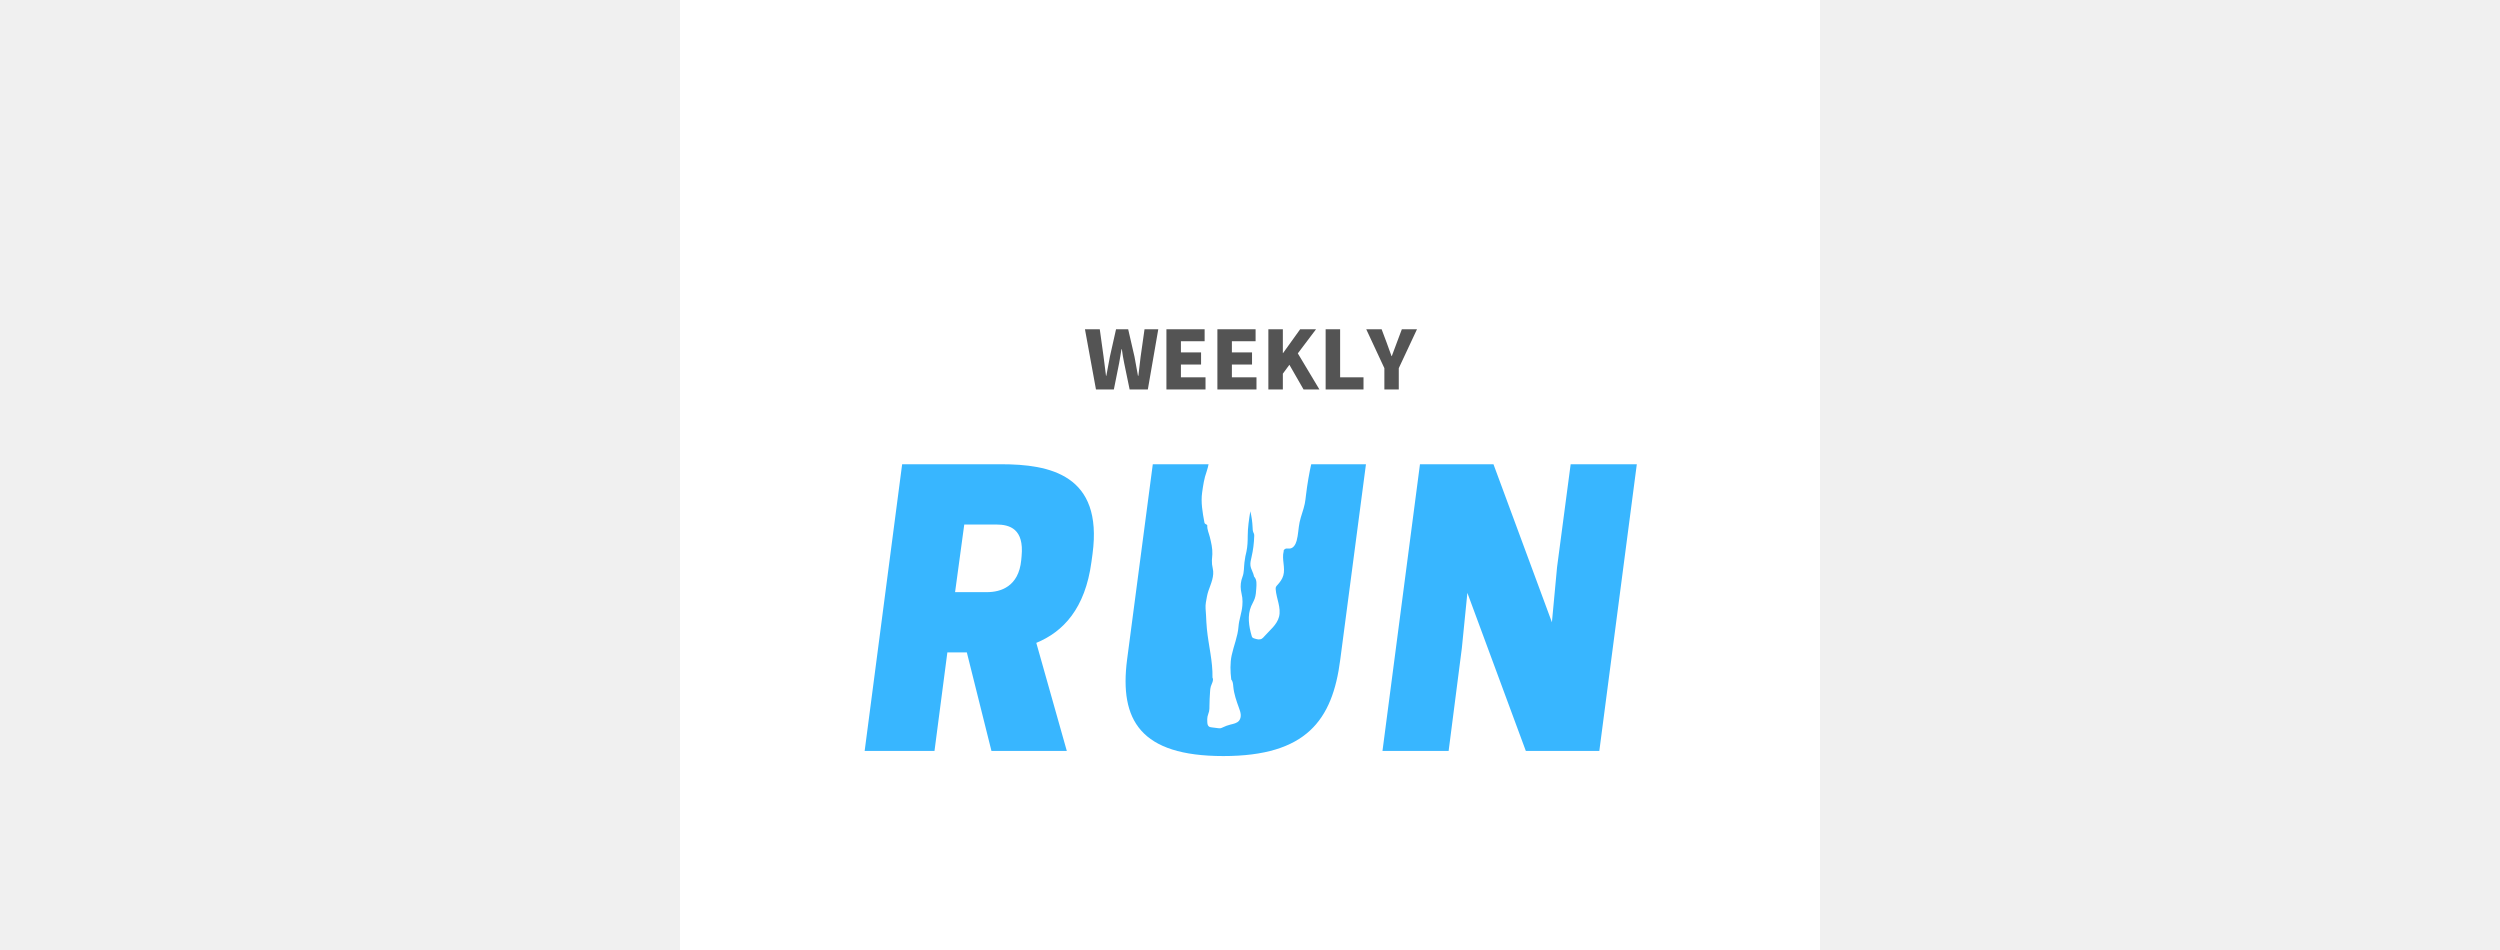
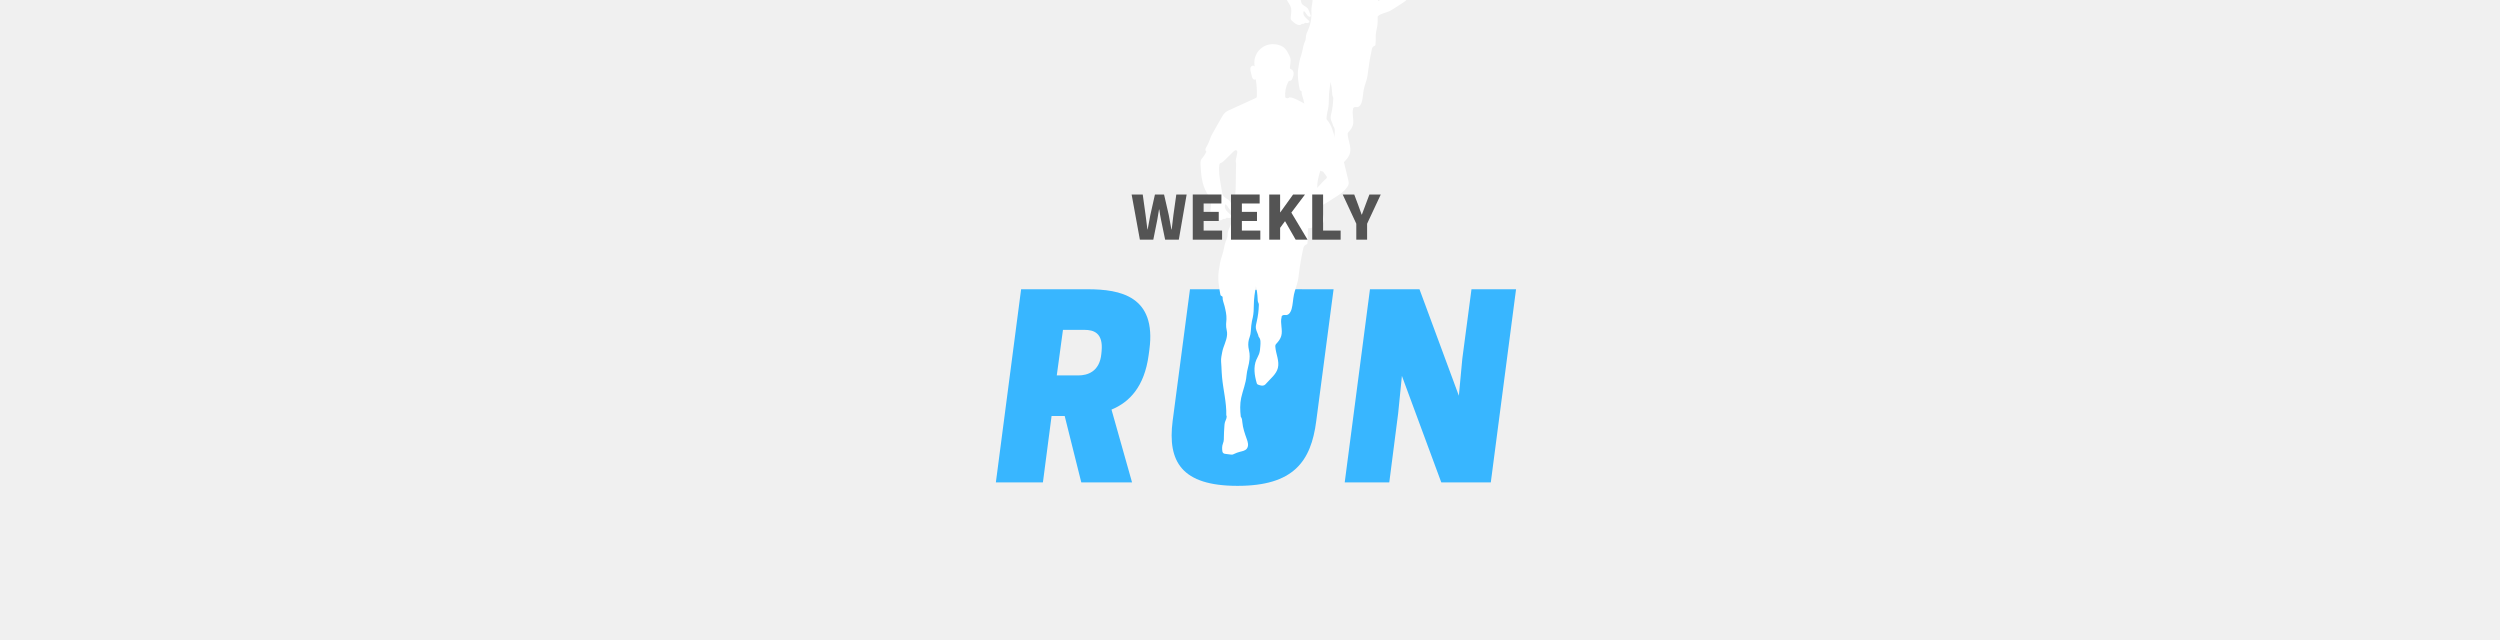
- <svg xmlns="http://www.w3.org/2000/svg" width="200" zoomAndPan="magnify" viewBox="0 0 375 375" height="76" preserveAspectRatio="xMidYMid meet" version="1.0">
+ <svg xmlns="http://www.w3.org/2000/svg" width="375" zoomAndPan="magnify" viewBox="0 0 375 375" height="96" preserveAspectRatio="xMidYMid meet" version="1.0">
  <defs>
    <g />
-     <clipPath id="da6ac4fa65">
-       <path d="M 162 227 L 201 227 L 201 282 L 162 282 Z M 162 227 " clip-rule="nonzero" />
+     <clipPath id="93de578bb2">
+       <path d="M 165 215 L 204 215 L 204 270 L 165 270 Z M 165 215 " clip-rule="nonzero" />
    </clipPath>
-     <clipPath id="913456c5ab">
-       <path d="M 165.797 225.852 L 203.797 230.242 L 197.602 283.883 L 159.602 279.496 Z M 165.797 225.852 " clip-rule="nonzero" />
+     <clipPath id="3ae115ad63">
+       <path d="M 168.668 213.422 L 206.664 217.809 L 200.469 271.453 L 162.473 267.062 Z M 168.668 213.422 " clip-rule="nonzero" />
    </clipPath>
-     <clipPath id="bbf7f5c5d4">
-       <path d="M 163.211 183.816 L 211.961 183.816 L 211.961 246.816 L 163.211 246.816 Z M 163.211 183.816 " clip-rule="nonzero" />
+     <clipPath id="6a63cf8911">
+       <path d="M 169.211 169.809 L 217.961 169.809 L 217.961 232.809 L 169.211 232.809 Z M 169.211 169.809 " clip-rule="nonzero" />
    </clipPath>
-     <clipPath id="d2db7d1719">
-       <path d="M 159 78 L 235 78 L 235 288 L 159 288 Z M 159 78 " clip-rule="nonzero" />
+     <clipPath id="d273009927">
+       <path d="M 206 0 L 283 0 L 283 134 L 206 134 Z M 206 0 " clip-rule="nonzero" />
    </clipPath>
-     <clipPath id="73be565c87">
-       <path d="M 164.555 75.941 L 240.766 82.559 L 222.594 291.773 L 146.383 285.152 Z M 164.555 75.941 " clip-rule="nonzero" />
+     <clipPath id="32864f03dd">
+       <path d="M 211.664 -77.836 L 287.875 -71.215 L 269.703 137.996 L 193.492 131.379 Z M 211.664 -77.836 " clip-rule="nonzero" />
    </clipPath>
-     <clipPath id="3f2029e055">
-       <path d="M 164.555 75.941 L 240.766 82.559 L 222.594 291.773 L 146.383 285.152 Z M 164.555 75.941 " clip-rule="nonzero" />
+     <clipPath id="9693c94264">
+       <path d="M 211.664 -77.836 L 287.875 -71.215 L 269.703 137.996 L 193.492 131.379 Z M 211.664 -77.836 " clip-rule="nonzero" />
+     </clipPath>
+     <clipPath id="e65f104d5a">
+       <path d="M 158 25 L 246 25 L 246 267 L 158 267 Z M 158 25 " clip-rule="nonzero" />
+     </clipPath>
+     <clipPath id="e2b4652603">
+       <path d="M 164.891 22.344 L 252.293 30.141 L 230.77 271.43 L 143.367 263.637 Z M 164.891 22.344 " clip-rule="nonzero" />
+     </clipPath>
+     <clipPath id="2c190ec605">
+       <path d="M 164.891 22.344 L 252.293 30.141 L 230.77 271.43 L 143.367 263.637 Z M 164.891 22.344 " clip-rule="nonzero" />
    </clipPath>
  </defs>
-   <rect x="-37.5" width="450" fill="#ffffff" y="-37.5" height="450" fill-opacity="1" />
-   <rect x="-37.5" width="450" fill="#ffffff" y="-37.5" height="450" fill-opacity="1" />
-   <rect x="-37.5" width="450" fill="#ffffff" y="-37.5" height="450" fill-opacity="1" />
  <g fill="#38b6ff" fill-opacity="1">
-     <g transform="translate(35.24718, 296.4137)">
+     <g transform="translate(38.44867, 282.6492)">
      <g>
        <path d="M 35.836 -62.676 L 39.461 -89.367 L 52.082 -89.367 C 57.449 -89.367 63.109 -87.629 62.094 -76.891 L 61.949 -75.297 C 60.934 -64.852 53.824 -62.676 48.457 -62.676 Z M 32.789 -38.883 L 40.477 -38.883 L 50.195 0 L 79.938 0 L 67.898 -42.652 C 78.488 -47.004 87.191 -56.145 89.66 -74.57 L 90.094 -77.762 C 94.301 -109.098 73.121 -113.16 53.969 -113.16 L 14.941 -113.16 L 0.145 0 L 27.711 0 Z M 32.789 -38.883 " />
      </g>
    </g>
  </g>
  <g fill="#38b6ff" fill-opacity="1">
-     <g transform="translate(134.9097, 296.4137)">
+     <g transform="translate(138.1112, 282.6492)">
      <g>
        <path d="M 42.074 2.031 C 74.859 2.031 85.16 -12.188 88.207 -35.98 L 98.363 -113.16 L 70.797 -113.16 L 60.789 -36.703 C 59.629 -27.711 55.711 -21.762 43.668 -21.762 C 31.629 -21.762 30.613 -27.711 31.773 -36.703 L 41.781 -113.16 L 14.219 -113.16 L 4.062 -35.98 C 1.016 -12.188 9.285 2.031 42.074 2.031 Z M 42.074 2.031 " />
      </g>
    </g>
  </g>
  <g fill="#38b6ff" fill-opacity="1">
-     <g transform="translate(239.6497, 296.4137)">
+     <g transform="translate(242.8511, 282.6492)">
      <g>
        <path d="M 100.539 -113.16 L 74.426 -113.16 L 69.059 -72.539 L 67.027 -50.777 L 43.957 -113.16 L 14.941 -113.16 L 0.145 0 L 26.258 0 L 31.48 -40.621 L 33.656 -62.383 L 56.727 0 L 85.742 0 Z M 100.539 -113.16 " />
      </g>
    </g>
  </g>
-   <g clip-path="url(#da6ac4fa65)">
-     <g clip-path="url(#913456c5ab)">
-       <path fill="#38b6ff" d="M 184.797 228.047 C 174.305 226.836 164.41 237.863 162.699 252.676 C 160.988 267.488 168.109 280.477 178.602 281.688 C 189.094 282.902 198.988 271.875 200.699 257.062 C 202.41 242.25 195.289 229.258 184.797 228.047 " fill-opacity="1" fill-rule="nonzero" />
+   <g clip-path="url(#93de578bb2)">
+     <g clip-path="url(#3ae115ad63)">
+       <path fill="#38b6ff" d="M 187.664 215.613 C 177.172 214.402 167.281 225.43 165.57 240.242 C 163.859 255.055 170.977 268.047 181.473 269.258 C 191.965 270.469 201.855 259.441 203.566 244.629 C 205.277 229.816 198.16 216.828 187.664 215.613 " fill-opacity="1" fill-rule="nonzero" />
    </g>
  </g>
-   <g clip-path="url(#bbf7f5c5d4)">
-     <path fill="#38b6ff" d="M 163.215 183.816 L 211.961 183.816 L 211.961 246.816 L 163.215 246.816 L 163.215 183.816 " fill-opacity="1" fill-rule="nonzero" />
+   <g clip-path="url(#6a63cf8911)">
+     <path fill="#38b6ff" d="M 169.211 169.809 L 217.957 169.809 L 217.957 232.809 L 169.211 232.809 L 169.211 169.809 " fill-opacity="1" fill-rule="nonzero" />
  </g>
-   <g clip-path="url(#d2db7d1719)">
-     <g clip-path="url(#73be565c87)">
-       <g clip-path="url(#3f2029e055)">
-         <path fill="#ffffff" d="M 234.656 147.906 C 233.992 145.203 233.328 142.5 232.664 139.797 C 232.574 139.43 232.27 138.699 232.441 138.363 C 232.566 138.129 232.82 137.977 232.93 137.734 C 233.035 137.512 232.992 137.25 232.941 137.008 C 232.312 134.152 230.215 131.871 228.918 129.246 C 227.359 126.098 226.953 122.453 225.199 119.41 C 224.066 117.449 222.426 115.832 220.656 114.418 C 217.254 111.703 213.355 109.691 209.488 107.695 C 207.906 106.883 206.27 106.051 204.496 105.91 C 204.125 106.574 202.871 106.512 202.352 105.957 C 202.078 103.266 202.609 100.496 203.863 98.098 C 203.961 97.906 204.078 97.707 204.27 97.609 C 204.488 97.504 204.754 97.559 204.992 97.512 C 205.547 97.398 205.828 96.793 206.027 96.262 C 206.332 95.441 206.645 94.59 206.609 93.715 C 206.57 92.84 206.098 91.918 205.27 91.629 C 205.105 91.574 204.922 91.535 204.816 91.402 C 204.715 91.281 204.707 91.109 204.707 90.953 C 204.711 89.371 205.258 87.777 204.938 86.227 C 204.773 85.438 204.398 84.711 204.02 84 C 203.281 82.613 202.477 81.168 201.145 80.328 C 199.797 79.477 198.48 79.156 196.895 78.988 C 193.93 78.68 190.848 79.871 188.871 82.098 C 186.891 84.32 186.07 87.52 186.73 90.418 C 186.523 89.902 185.805 89.73 185.309 89.984 C 184.812 90.242 184.539 90.809 184.484 91.359 C 184.434 91.918 184.566 92.469 184.699 93.012 C 184.879 93.742 185.055 94.473 185.234 95.203 C 185.355 95.711 185.496 96.242 185.859 96.621 C 186.223 96.996 186.891 97.137 187.262 96.77 C 187.742 99.602 187.941 102.484 187.855 105.359 C 187.852 105.586 187.836 105.828 187.707 106.012 C 187.586 106.184 187.387 106.277 187.195 106.367 C 182.469 108.523 177.738 110.684 173.012 112.844 C 171.699 113.441 170.793 114.621 170.082 115.871 C 168.539 118.59 166.992 121.309 165.449 124.023 C 165.152 124.547 164.859 125.066 164.605 125.613 C 164.102 126.707 163.789 127.879 163.309 128.98 C 163 129.695 162.625 130.375 162.238 131.047 C 162 131.457 161.754 131.875 161.68 132.344 C 161.609 132.809 161.75 133.344 162.148 133.602 C 161.688 134.508 161.242 135.414 160.594 136.203 C 160.156 136.734 159.672 137.25 159.414 137.891 C 159.121 138.609 159.152 139.41 159.188 140.184 C 159.422 145.117 159.863 150.242 162.387 154.488 C 163.094 155.676 163.961 156.801 164.344 158.129 C 164.926 160.145 164.301 162.289 164.246 164.387 C 164.238 164.656 164.246 164.934 164.348 165.184 C 164.461 165.453 164.676 165.664 164.887 165.863 C 166.109 167.035 167.473 168.273 169.164 168.434 C 169.535 168.465 169.938 168.438 170.238 168.215 C 170.41 168.086 170.543 167.902 170.738 167.812 C 171.129 167.633 171.633 167.902 172 167.68 C 172.207 167.551 172.316 167.289 172.535 167.184 C 172.77 167.074 173.043 167.172 173.293 167.23 C 173.832 167.355 174.422 167.27 174.902 166.992 C 175 166.938 175.098 166.867 175.16 166.773 C 175.332 166.492 175.117 166.141 174.895 165.898 C 174.117 165.047 173.129 164.395 172.418 163.488 C 171.707 162.578 171.328 161.25 171.953 160.281 C 173.281 161.039 173.59 163.09 175.047 163.562 C 175.438 163.688 176.008 163.555 176.031 163.145 C 176.039 163.027 175.996 162.918 175.957 162.809 C 175.668 162.031 175.379 161.258 175.09 160.48 C 174.852 159.844 174.605 159.195 174.172 158.672 C 173.195 157.496 171.406 157.121 170.672 155.781 C 170.414 155.316 170.316 154.777 170.227 154.254 C 169.977 152.828 169.727 151.406 169.477 149.98 C 168.918 146.809 168.359 143.574 168.777 140.379 C 168.82 140.066 168.887 139.727 169.129 139.531 C 169.27 139.414 169.453 139.367 169.621 139.305 C 170.398 139.02 171.016 138.422 171.605 137.84 C 173.066 136.398 174.527 134.953 175.988 133.512 C 176.438 133.066 177.133 132.602 177.633 132.988 C 177.961 133.242 177.977 133.723 177.93 134.133 C 177.785 135.453 177.305 136.715 177.18 138.035 C 177.125 138.59 177.246 139.004 177.312 139.527 C 177.406 140.254 177.301 141.059 177.293 141.793 C 177.258 144.801 177.223 147.812 177.188 150.824 C 177.176 152.148 177.16 153.477 176.996 154.789 C 176.824 156.172 176.492 157.535 176.402 158.926 C 176.332 159.992 176.406 161.066 176.406 162.137 C 176.402 165.133 175.793 168.125 174.625 170.887 C 173.93 172.531 173.016 174.188 173.098 175.969 C 173.148 177.145 172.523 178.117 172.129 179.223 C 171.328 181.477 171.191 183.926 170.371 186.172 C 169.383 188.887 169.023 191.496 168.613 194.355 C 168.051 198.273 168.77 202.25 169.488 206.145 C 169.52 206.305 169.551 206.469 169.645 206.602 C 169.922 206.973 170.664 207.02 170.637 207.48 C 170.539 209.016 171.285 210.504 171.648 211.996 C 172.188 214.207 172.73 216.457 172.637 218.73 C 172.605 219.555 172.488 220.371 172.461 221.195 C 172.426 222.246 172.535 223.297 172.785 224.316 C 173.539 227.387 172.062 230.402 171.086 233.238 C 170.562 234.762 170.375 236.238 170.086 237.805 C 169.789 239.406 170.059 241.148 170.137 242.781 C 170.223 244.613 170.309 246.453 170.484 248.281 C 171.105 254.699 172.84 261.027 172.691 267.473 C 173.02 268 172.883 268.641 172.703 269.234 C 172.52 269.828 172.215 270.379 172.031 270.973 C 171.828 271.625 171.785 272.316 171.738 272.996 C 171.613 274.895 171.5 276.797 171.492 278.699 C 171.488 279.398 171.496 280.102 171.348 280.781 C 171.191 281.5 170.863 282.176 170.719 282.895 C 170.586 283.566 170.613 284.262 170.641 284.945 C 170.668 285.613 170.742 286.371 171.277 286.773 C 171.594 287.016 172.008 287.07 172.402 287.121 C 173.234 287.227 174.066 287.328 174.898 287.434 C 175.238 287.477 175.582 287.516 175.914 287.453 C 176.211 287.391 176.488 287.25 176.762 287.117 C 177.703 286.656 178.695 286.293 179.711 286.035 C 180.957 285.715 182.352 285.492 183.172 284.5 C 183.742 283.816 183.914 282.867 183.832 281.977 C 183.75 281.09 183.438 280.242 183.133 279.402 C 182.145 276.691 181.176 273.934 180.906 271.062 C 180.812 270.07 180.77 268.984 180.098 268.246 C 179.719 265.102 179.602 261.742 180.27 258.648 C 181.086 254.863 182.676 251.227 182.957 247.363 C 183.168 244.477 184.27 241.934 184.48 239.047 C 184.559 238.023 184.594 236.996 184.465 235.98 C 184.34 234.953 184.047 233.953 183.91 232.93 C 183.668 231.168 183.887 229.348 184.535 227.691 C 185.223 225.934 185.074 223.867 185.309 221.996 C 185.41 221.199 185.512 220.398 185.672 219.609 C 185.797 219 185.953 218.398 186.086 217.793 C 186.523 215.727 186.602 213.598 186.602 211.484 C 186.605 208.258 187.105 205.008 187.625 201.82 C 188.141 203.922 188.441 206.07 188.527 208.23 C 188.555 208.867 188.562 209.523 188.809 210.109 C 188.902 210.328 189.023 210.531 189.09 210.758 C 189.176 211.035 189.172 211.332 189.164 211.625 C 189.09 214.41 188.734 217.191 188.102 219.91 C 187.844 221.012 187.539 222.137 187.68 223.258 C 187.871 224.777 188.852 226.098 189.117 227.602 C 190.285 228.848 190.086 230.562 189.98 232.262 C 189.898 233.621 189.809 234.996 189.359 236.281 C 188.996 237.312 188.41 238.25 187.977 239.254 C 186.398 242.941 187.035 247.191 188.168 251.039 C 188.227 251.242 188.293 251.449 188.43 251.609 C 188.605 251.816 188.879 251.914 189.137 252 C 190.113 252.328 191.227 252.648 192.125 252.148 C 192.531 251.926 192.832 251.562 193.137 251.215 C 195.305 248.754 198.164 246.613 198.969 243.434 C 199.867 239.898 197.914 236.301 197.645 232.66 C 197.621 232.352 197.609 232.031 197.719 231.738 C 197.836 231.438 198.066 231.195 198.289 230.957 C 199.312 229.859 200.234 228.609 200.648 227.164 C 201.527 224.09 199.973 220.727 200.793 217.637 C 200.648 217.164 201.254 216.621 201.746 216.535 C 202.234 216.445 202.738 216.578 203.234 216.531 C 204.668 216.395 205.52 214.867 205.902 213.477 C 206.562 211.082 206.574 208.559 207.082 206.125 C 207.598 203.664 208.613 201.328 209.113 198.863 C 209.34 197.758 209.457 196.637 209.59 195.52 C 210.113 191.105 210.863 186.719 211.844 182.387 C 212 181.68 212.492 181.023 213.16 180.742 C 213.34 180.664 213.551 180.629 213.691 180.492 C 213.828 180.359 213.867 180.156 213.895 179.965 C 214.23 177.676 213.895 175.332 214.191 173.039 C 214.359 171.75 214.727 170.492 214.938 169.211 C 215.262 167.285 215.238 165.32 215.215 163.367 C 217.004 161.656 219.828 161.363 222.07 160.316 C 222.934 159.914 223.738 159.402 224.535 158.887 C 225.996 157.953 227.457 157.016 228.918 156.082 C 229.781 155.527 230.645 154.973 231.441 154.332 C 232.441 153.523 233.332 152.582 234.078 151.539 C 234.426 151.055 234.75 150.531 234.859 149.945 C 234.988 149.27 234.82 148.574 234.656 147.906 Z M 223.703 146.691 C 223.641 146.973 223.406 147.176 223.188 147.363 C 221.391 148.914 219.953 150.824 218.195 152.418 C 217.84 152.742 215.945 154.57 215.445 154.227 C 215.211 154.062 215.309 150.828 215.27 150.305 C 215.129 148.305 215.449 146.309 215.656 144.312 C 215.945 141.535 216.004 138.734 215.84 135.949 C 217.676 137.625 219.07 139.781 219.844 142.145 C 219.996 142.605 220.168 143.133 220.613 143.336 C 220.93 143.484 221.316 143.43 221.625 143.594 C 221.824 143.699 221.969 143.887 222.105 144.066 C 222.512 144.605 222.918 145.145 223.324 145.684 C 223.547 145.98 223.781 146.332 223.703 146.691 Z M 223.703 146.691 " fill-opacity="1" fill-rule="nonzero" />
+   <g clip-path="url(#d273009927)">
+     <g clip-path="url(#32864f03dd)">
+       <g clip-path="url(#9693c94264)">
+         <path fill="#ffffff" d="M 281.766 -5.871 C 281.102 -8.574 280.438 -11.277 279.773 -13.977 C 279.684 -14.344 279.379 -15.078 279.551 -15.41 C 279.676 -15.648 279.93 -15.797 280.043 -16.039 C 280.145 -16.266 280.105 -16.527 280.051 -16.766 C 279.422 -19.625 277.324 -21.906 276.027 -24.527 C 274.469 -27.676 274.062 -31.324 272.309 -34.367 C 271.176 -36.324 269.535 -37.945 267.766 -39.355 C 264.363 -42.07 260.465 -44.082 256.598 -46.078 C 255.016 -46.895 253.379 -47.727 251.605 -47.867 C 251.234 -47.203 249.98 -47.262 249.461 -47.82 C 249.188 -50.512 249.719 -53.277 250.973 -55.68 C 251.07 -55.871 251.188 -56.07 251.379 -56.164 C 251.598 -56.273 251.863 -56.215 252.102 -56.266 C 252.656 -56.375 252.938 -56.98 253.137 -57.512 C 253.441 -58.336 253.754 -59.184 253.719 -60.059 C 253.684 -60.938 253.207 -61.855 252.379 -62.145 C 252.215 -62.203 252.031 -62.238 251.926 -62.375 C 251.824 -62.496 251.816 -62.664 251.816 -62.82 C 251.82 -64.406 252.367 -66 252.047 -67.551 C 251.883 -68.34 251.508 -69.062 251.129 -69.773 C 250.391 -71.164 249.586 -72.605 248.254 -73.445 C 246.906 -74.297 245.59 -74.621 244.004 -74.785 C 241.039 -75.098 237.957 -73.902 235.98 -71.68 C 234 -69.453 233.18 -66.258 233.84 -63.355 C 233.633 -63.871 232.914 -64.047 232.418 -63.793 C 231.922 -63.535 231.648 -62.969 231.598 -62.414 C 231.543 -61.859 231.676 -61.305 231.809 -60.766 C 231.988 -60.035 232.164 -59.305 232.344 -58.574 C 232.469 -58.066 232.605 -57.531 232.969 -57.156 C 233.332 -56.777 234 -56.641 234.371 -57.008 C 234.852 -54.172 235.051 -51.289 234.969 -48.414 C 234.961 -48.188 234.945 -47.949 234.816 -47.762 C 234.695 -47.594 234.496 -47.496 234.305 -47.41 C 229.578 -45.25 224.848 -43.09 220.121 -40.93 C 218.809 -40.332 217.902 -39.156 217.191 -37.902 C 215.648 -35.188 214.102 -32.469 212.559 -29.75 C 212.262 -29.23 211.969 -28.707 211.715 -28.164 C 211.211 -27.07 210.898 -25.898 210.418 -24.793 C 210.109 -24.082 209.734 -23.398 209.348 -22.727 C 209.109 -22.316 208.863 -21.898 208.789 -21.434 C 208.719 -20.965 208.859 -20.43 209.258 -20.176 C 208.797 -19.266 208.352 -18.359 207.703 -17.574 C 207.266 -17.039 206.781 -16.527 206.523 -15.887 C 206.23 -15.168 206.262 -14.363 206.297 -13.59 C 206.531 -8.66 206.973 -3.535 209.496 0.711 C 210.203 1.898 211.07 3.023 211.453 4.352 C 212.035 6.367 211.41 8.512 211.355 10.609 C 211.348 10.879 211.355 11.16 211.457 11.406 C 211.57 11.676 211.785 11.887 211.996 12.086 C 213.219 13.262 214.582 14.5 216.273 14.656 C 216.645 14.691 217.047 14.66 217.348 14.438 C 217.52 14.312 217.652 14.125 217.848 14.035 C 218.238 13.859 218.742 14.129 219.109 13.902 C 219.316 13.777 219.426 13.512 219.645 13.41 C 219.879 13.297 220.152 13.398 220.402 13.453 C 220.945 13.578 221.531 13.492 222.012 13.219 C 222.109 13.16 222.207 13.094 222.27 12.996 C 222.441 12.719 222.227 12.363 222.004 12.121 C 221.227 11.273 220.238 10.621 219.527 9.711 C 218.816 8.801 218.438 7.477 219.062 6.508 C 220.391 7.262 220.699 9.316 222.156 9.785 C 222.547 9.914 223.117 9.781 223.141 9.367 C 223.148 9.254 223.105 9.141 223.066 9.031 C 222.777 8.258 222.488 7.48 222.199 6.707 C 221.961 6.07 221.715 5.418 221.281 4.895 C 220.305 3.719 218.516 3.344 217.781 2.008 C 217.523 1.539 217.426 1.004 217.336 0.477 C 217.086 -0.945 216.836 -2.371 216.586 -3.793 C 216.027 -6.969 215.469 -10.203 215.887 -13.398 C 215.93 -13.711 215.996 -14.051 216.238 -14.246 C 216.379 -14.359 216.562 -14.41 216.73 -14.469 C 217.512 -14.754 218.125 -15.355 218.715 -15.938 C 220.176 -17.379 221.637 -18.82 223.098 -20.266 C 223.547 -20.707 224.242 -21.176 224.742 -20.789 C 225.07 -20.535 225.086 -20.055 225.039 -19.645 C 224.895 -18.324 224.414 -17.062 224.289 -15.738 C 224.234 -15.188 224.355 -14.773 224.422 -14.25 C 224.516 -13.523 224.41 -12.719 224.402 -11.984 C 224.367 -8.973 224.332 -5.965 224.297 -2.953 C 224.285 -1.629 224.27 -0.301 224.105 1.012 C 223.934 2.395 223.602 3.758 223.512 5.148 C 223.441 6.219 223.516 7.289 223.516 8.359 C 223.512 11.355 222.902 14.352 221.734 17.109 C 221.039 18.758 220.125 20.41 220.207 22.195 C 220.258 23.367 219.633 24.34 219.238 25.445 C 218.438 27.699 218.301 30.148 217.48 32.398 C 216.492 35.109 216.133 37.723 215.723 40.578 C 215.16 44.496 215.879 48.477 216.598 52.371 C 216.629 52.527 216.66 52.695 216.754 52.824 C 217.031 53.199 217.773 53.242 217.746 53.707 C 217.648 55.238 218.395 56.727 218.758 58.219 C 219.297 60.434 219.84 62.68 219.75 64.957 C 219.715 65.777 219.598 66.598 219.57 67.422 C 219.535 68.469 219.645 69.523 219.895 70.543 C 220.648 73.613 219.172 76.625 218.195 79.465 C 217.672 80.984 217.484 82.465 217.195 84.027 C 216.898 85.633 217.168 87.371 217.246 89.004 C 217.332 90.84 217.418 92.676 217.594 94.504 C 218.215 100.922 219.949 107.25 219.801 113.695 C 220.129 114.223 219.992 114.863 219.812 115.457 C 219.629 116.055 219.324 116.605 219.141 117.199 C 218.938 117.852 218.895 118.539 218.848 119.223 C 218.723 121.121 218.609 123.02 218.602 124.926 C 218.598 125.621 218.605 126.324 218.457 127.008 C 218.301 127.727 217.973 128.398 217.828 129.121 C 217.695 129.793 217.723 130.484 217.75 131.168 C 217.777 131.836 217.852 132.594 218.387 133 C 218.703 133.238 219.117 133.297 219.512 133.344 C 220.344 133.449 221.176 133.555 222.008 133.656 C 222.348 133.699 222.691 133.742 223.023 133.676 C 223.324 133.617 223.598 133.473 223.871 133.34 C 224.812 132.883 225.805 132.52 226.82 132.258 C 228.066 131.941 229.461 131.715 230.281 130.727 C 230.852 130.039 231.023 129.09 230.941 128.203 C 230.859 127.312 230.547 126.465 230.242 125.625 C 229.254 122.914 228.285 120.16 228.016 117.289 C 227.922 116.297 227.879 115.207 227.207 114.469 C 226.828 111.328 226.711 107.969 227.379 104.871 C 228.195 101.086 229.785 97.449 230.066 93.59 C 230.277 90.703 231.379 88.16 231.59 85.27 C 231.668 84.25 231.703 83.219 231.574 82.203 C 231.449 81.18 231.156 80.18 231.02 79.156 C 230.777 77.395 230.996 75.57 231.645 73.914 C 232.332 72.156 232.184 70.094 232.418 68.223 C 232.52 67.422 232.621 66.621 232.781 65.836 C 232.906 65.227 233.066 64.625 233.195 64.016 C 233.633 61.949 233.711 59.824 233.711 57.711 C 233.715 54.48 234.215 51.23 234.734 48.043 C 235.25 50.145 235.551 52.297 235.637 54.457 C 235.664 55.09 235.672 55.746 235.918 56.332 C 236.012 56.551 236.133 56.758 236.199 56.98 C 236.285 57.262 236.281 57.559 236.273 57.848 C 236.199 60.637 235.844 63.418 235.211 66.137 C 234.953 67.238 234.648 68.359 234.789 69.48 C 234.98 71 235.961 72.32 236.227 73.828 C 237.395 75.07 237.199 76.785 237.09 78.488 C 237.008 79.844 236.918 81.223 236.469 82.504 C 236.105 83.535 235.52 84.473 235.086 85.477 C 233.508 89.164 234.145 93.414 235.277 97.262 C 235.336 97.465 235.402 97.672 235.539 97.832 C 235.715 98.039 235.988 98.137 236.246 98.223 C 237.223 98.555 238.336 98.875 239.234 98.375 C 239.641 98.148 239.941 97.785 240.246 97.438 C 242.414 94.977 245.273 92.836 246.078 89.66 C 246.977 86.121 245.023 82.527 244.754 78.887 C 244.73 78.574 244.719 78.254 244.832 77.965 C 244.945 77.66 245.176 77.418 245.398 77.184 C 246.422 76.082 247.344 74.836 247.758 73.391 C 248.637 70.316 247.082 66.949 247.902 63.859 C 247.758 63.387 248.363 62.844 248.855 62.758 C 249.344 62.672 249.848 62.805 250.344 62.754 C 251.777 62.617 252.629 61.09 253.012 59.703 C 253.672 57.305 253.684 54.781 254.191 52.348 C 254.707 49.887 255.727 47.551 256.223 45.086 C 256.449 43.984 256.566 42.859 256.699 41.742 C 257.223 37.328 257.973 32.945 258.953 28.609 C 259.109 27.906 259.602 27.25 260.27 26.965 C 260.449 26.887 260.66 26.855 260.801 26.719 C 260.938 26.582 260.977 26.379 261.004 26.191 C 261.34 23.902 261.004 21.555 261.301 19.262 C 261.469 17.973 261.836 16.719 262.051 15.438 C 262.371 13.508 262.348 11.543 262.324 9.59 C 264.113 7.883 266.938 7.586 269.18 6.539 C 270.043 6.141 270.848 5.625 271.645 5.113 C 273.105 4.176 274.566 3.242 276.027 2.305 C 276.891 1.754 277.754 1.199 278.551 0.555 C 279.551 -0.25 280.441 -1.191 281.188 -2.238 C 281.535 -2.723 281.859 -3.246 281.969 -3.828 C 282.098 -4.508 281.93 -5.203 281.766 -5.871 Z M 270.812 -7.082 C 270.75 -6.805 270.516 -6.602 270.297 -6.414 C 268.5 -4.859 267.062 -2.949 265.305 -1.355 C 264.949 -1.031 263.055 0.793 262.555 0.449 C 262.32 0.285 262.418 -2.949 262.379 -3.469 C 262.238 -5.469 262.559 -7.469 262.766 -9.461 C 263.055 -12.238 263.113 -15.039 262.949 -17.828 C 264.785 -16.148 266.18 -13.992 266.953 -11.633 C 267.105 -11.168 267.281 -10.645 267.723 -10.438 C 268.039 -10.289 268.426 -10.348 268.734 -10.184 C 268.934 -10.078 269.078 -9.891 269.215 -9.707 C 269.621 -9.168 270.027 -8.633 270.434 -8.09 C 270.656 -7.793 270.891 -7.445 270.812 -7.082 Z M 270.812 -7.082 " fill-opacity="1" fill-rule="nonzero" />
+       </g>
+     </g>
+   </g>
+   <g clip-path="url(#e65f104d5a)">
+     <g clip-path="url(#e2b4652603)">
+       <g clip-path="url(#2c190ec605)">
+         <path fill="#ffffff" d="M 245.074 105.504 C 244.32 102.383 243.57 99.266 242.816 96.145 C 242.715 95.723 242.363 94.879 242.562 94.492 C 242.707 94.219 243 94.047 243.129 93.77 C 243.246 93.512 243.199 93.207 243.141 92.93 C 242.43 89.633 240.031 86.996 238.551 83.969 C 236.773 80.332 236.32 76.125 234.316 72.609 C 233.023 70.348 231.145 68.477 229.121 66.848 C 225.227 63.707 220.762 61.379 216.332 59.066 C 214.52 58.125 212.645 57.16 210.609 56.992 C 210.188 57.762 208.746 57.688 208.152 57.047 C 207.848 53.938 208.469 50.746 209.91 47.98 C 210.023 47.762 210.156 47.531 210.379 47.422 C 210.633 47.301 210.934 47.363 211.207 47.309 C 211.844 47.18 212.172 46.484 212.398 45.871 C 212.754 44.922 213.113 43.945 213.074 42.934 C 213.035 41.922 212.496 40.859 211.543 40.523 C 211.359 40.461 211.148 40.414 211.023 40.262 C 210.91 40.121 210.902 39.926 210.902 39.742 C 210.91 37.918 211.543 36.082 211.184 34.289 C 210.996 33.379 210.566 32.543 210.137 31.723 C 209.297 30.117 208.375 28.453 206.848 27.48 C 205.305 26.496 203.801 26.121 201.98 25.926 C 198.582 25.562 195.039 26.93 192.766 29.492 C 190.488 32.055 189.535 35.742 190.285 39.09 C 190.047 38.492 189.223 38.289 188.652 38.586 C 188.082 38.879 187.77 39.531 187.707 40.172 C 187.645 40.812 187.797 41.449 187.945 42.074 C 188.148 42.918 188.348 43.762 188.551 44.605 C 188.691 45.191 188.848 45.805 189.262 46.242 C 189.68 46.676 190.445 46.836 190.871 46.414 C 191.414 49.688 191.633 53.012 191.527 56.328 C 191.52 56.59 191.504 56.867 191.355 57.078 C 191.215 57.277 190.984 57.387 190.766 57.484 C 185.336 59.965 179.906 62.449 174.473 64.93 C 172.969 65.617 171.922 66.973 171.102 68.414 C 169.324 71.547 167.543 74.68 165.766 77.809 C 165.422 78.41 165.082 79.012 164.793 79.641 C 164.211 80.898 163.844 82.25 163.293 83.523 C 162.938 84.344 162.504 85.129 162.055 85.906 C 161.785 86.375 161.5 86.859 161.414 87.398 C 161.328 87.938 161.488 88.555 161.945 88.848 C 161.414 89.895 160.898 90.941 160.152 91.848 C 159.648 92.461 159.09 93.055 158.793 93.789 C 158.457 94.621 158.488 95.547 158.527 96.438 C 158.777 102.125 159.273 108.039 162.148 112.941 C 162.957 114.316 163.949 115.613 164.387 117.148 C 165.047 119.473 164.32 121.945 164.254 124.363 C 164.242 124.676 164.246 124.996 164.367 125.285 C 164.492 125.598 164.742 125.84 164.98 126.07 C 166.383 127.426 167.941 128.859 169.879 129.043 C 170.305 129.082 170.77 129.051 171.113 128.793 C 171.312 128.648 171.465 128.434 171.688 128.332 C 172.137 128.129 172.715 128.438 173.137 128.18 C 173.375 128.035 173.496 127.73 173.754 127.609 C 174.02 127.484 174.332 127.598 174.621 127.668 C 175.242 127.809 175.914 127.711 176.469 127.395 C 176.582 127.328 176.691 127.254 176.762 127.141 C 176.961 126.82 176.715 126.41 176.461 126.133 C 175.57 125.152 174.441 124.395 173.629 123.348 C 172.816 122.297 172.387 120.762 173.105 119.648 C 174.629 120.523 174.973 122.891 176.645 123.438 C 177.094 123.582 177.746 123.434 177.773 122.957 C 177.781 122.824 177.734 122.695 177.691 122.57 C 177.359 121.676 177.031 120.781 176.703 119.883 C 176.43 119.148 176.152 118.398 175.656 117.793 C 174.539 116.438 172.488 115.996 171.648 114.453 C 171.355 113.914 171.246 113.297 171.145 112.691 C 170.859 111.047 170.578 109.406 170.297 107.762 C 169.668 104.098 169.039 100.367 169.531 96.68 C 169.578 96.32 169.652 95.93 169.934 95.703 C 170.098 95.57 170.305 95.516 170.5 95.445 C 171.395 95.117 172.102 94.43 172.777 93.758 C 174.461 92.098 176.141 90.438 177.82 88.773 C 178.34 88.266 179.141 87.727 179.711 88.176 C 180.086 88.469 180.102 89.023 180.047 89.496 C 179.875 91.02 179.32 92.473 179.172 93.996 C 179.109 94.637 179.246 95.113 179.32 95.715 C 179.426 96.555 179.301 97.484 179.289 98.328 C 179.242 101.801 179.191 105.273 179.145 108.75 C 179.121 110.277 179.102 111.809 178.91 113.32 C 178.707 114.918 178.32 116.488 178.215 118.09 C 178.129 119.324 178.215 120.559 178.207 121.797 C 178.195 125.254 177.484 128.707 176.137 131.887 C 175.332 133.781 174.281 135.688 174.367 137.746 C 174.422 139.102 173.703 140.223 173.246 141.496 C 172.316 144.094 172.156 146.918 171.207 149.512 C 170.066 152.637 169.645 155.648 169.164 158.945 C 168.508 163.465 169.316 168.055 170.129 172.547 C 170.164 172.73 170.199 172.922 170.309 173.074 C 170.625 173.504 171.477 173.559 171.441 174.094 C 171.324 175.859 172.176 177.578 172.59 179.301 C 173.199 181.852 173.816 184.449 173.703 187.074 C 173.66 188.023 173.527 188.965 173.492 189.914 C 173.449 191.125 173.57 192.34 173.855 193.516 C 174.711 197.062 173.004 200.531 171.875 203.805 C 171.27 205.559 171.051 207.266 170.711 209.066 C 170.367 210.918 170.668 212.926 170.754 214.809 C 170.848 216.926 170.938 219.043 171.137 221.156 C 171.828 228.559 173.797 235.863 173.605 243.297 C 173.98 243.906 173.82 244.645 173.613 245.328 C 173.402 246.016 173.047 246.648 172.836 247.336 C 172.602 248.086 172.547 248.883 172.496 249.668 C 172.348 251.859 172.207 254.051 172.191 256.246 C 172.184 257.051 172.195 257.863 172.023 258.648 C 171.84 259.477 171.461 260.254 171.293 261.086 C 171.137 261.859 171.168 262.656 171.195 263.445 C 171.227 264.219 171.309 265.094 171.918 265.559 C 172.281 265.836 172.758 265.902 173.211 265.961 C 174.164 266.082 175.117 266.207 176.074 266.328 C 176.461 266.375 176.855 266.426 177.238 266.352 C 177.578 266.281 177.895 266.117 178.211 265.965 C 179.293 265.438 180.43 265.02 181.598 264.723 C 183.027 264.359 184.629 264.102 185.574 262.965 C 186.23 262.172 186.43 261.078 186.336 260.055 C 186.246 259.027 185.891 258.047 185.543 257.082 C 184.418 253.953 183.32 250.77 183.016 247.457 C 182.914 246.312 182.863 245.059 182.102 244.207 C 181.676 240.578 181.551 236.703 182.328 233.133 C 183.277 228.77 185.109 224.578 185.445 220.125 C 185.699 216.793 186.969 213.863 187.223 210.531 C 187.312 209.352 187.355 208.164 187.215 206.992 C 187.07 205.809 186.742 204.656 186.582 203.477 C 186.312 201.441 186.57 199.34 187.32 197.434 C 188.113 195.406 187.953 193.023 188.227 190.867 C 188.344 189.945 188.461 189.023 188.648 188.113 C 188.793 187.41 188.98 186.719 189.129 186.016 C 189.641 183.633 189.734 181.18 189.742 178.746 C 189.758 175.02 190.34 171.273 190.949 167.598 C 191.531 170.02 191.871 172.5 191.965 174.992 C 191.992 175.727 192 176.484 192.281 177.16 C 192.383 177.41 192.523 177.648 192.602 177.91 C 192.695 178.23 192.691 178.574 192.68 178.906 C 192.586 182.125 192.168 185.332 191.434 188.465 C 191.137 189.734 190.785 191.031 190.941 192.324 C 191.156 194.078 192.277 195.602 192.578 197.34 C 193.914 198.777 193.68 200.754 193.555 202.719 C 193.453 204.285 193.348 205.871 192.824 207.352 C 192.406 208.539 191.73 209.617 191.23 210.777 C 189.406 215.027 190.125 219.934 191.41 224.371 C 191.48 224.605 191.551 224.844 191.707 225.031 C 191.91 225.27 192.223 225.383 192.52 225.484 C 193.637 225.867 194.914 226.238 195.949 225.664 C 196.414 225.406 196.762 224.984 197.113 224.586 C 199.605 221.75 202.891 219.289 203.828 215.625 C 204.867 211.547 202.641 207.395 202.34 203.195 C 202.312 202.836 202.305 202.465 202.434 202.129 C 202.562 201.781 202.832 201.504 203.086 201.23 C 204.266 199.965 205.328 198.527 205.805 196.859 C 206.824 193.316 205.051 189.434 206.004 185.867 C 205.836 185.32 206.535 184.699 207.098 184.598 C 207.66 184.5 208.238 184.652 208.805 184.598 C 210.453 184.441 211.434 182.684 211.879 181.082 C 212.641 178.32 212.664 175.406 213.254 172.602 C 213.852 169.766 215.027 167.074 215.609 164.23 C 215.867 162.957 216.008 161.664 216.164 160.371 C 216.777 155.285 217.656 150.227 218.789 145.23 C 218.977 144.414 219.543 143.66 220.309 143.336 C 220.516 143.246 220.758 143.207 220.918 143.051 C 221.078 142.895 221.121 142.66 221.156 142.441 C 221.547 139.801 221.168 137.098 221.516 134.449 C 221.715 132.965 222.137 131.516 222.387 130.039 C 222.762 127.816 222.742 125.551 222.723 123.297 C 224.781 121.328 228.02 120.992 230.598 119.793 C 231.586 119.332 232.508 118.738 233.43 118.152 C 235.109 117.074 236.785 115.996 238.465 114.922 C 239.457 114.285 240.449 113.648 241.367 112.906 C 242.516 111.98 243.539 110.895 244.398 109.691 C 244.801 109.133 245.172 108.531 245.301 107.855 C 245.449 107.074 245.262 106.273 245.074 105.504 Z M 232.512 104.082 C 232.438 104.402 232.168 104.637 231.918 104.852 C 229.852 106.641 228.195 108.84 226.176 110.676 C 225.766 111.047 223.586 113.152 223.016 112.754 C 222.746 112.566 222.867 108.832 222.828 108.23 C 222.672 105.926 223.047 103.621 223.289 101.32 C 223.629 98.117 223.707 94.887 223.527 91.668 C 225.625 93.609 227.219 96.102 228.102 98.824 C 228.273 99.359 228.473 99.965 228.977 100.203 C 229.34 100.375 229.785 100.312 230.137 100.5 C 230.367 100.625 230.531 100.84 230.688 101.047 C 231.152 101.672 231.617 102.293 232.078 102.918 C 232.332 103.258 232.605 103.664 232.512 104.082 Z M 232.512 104.082 " fill-opacity="1" fill-rule="nonzero" />
      </g>
    </g>
  </g>
  <g fill="#545454" fill-opacity="1">
-     <g transform="translate(121.9068, 153.736)">
+     <g transform="translate(117.6405, 140.4384)">
      <g>
-         <path d="M 4.793 0 L 11.852 0 L 13.926 -10.348 C 14.277 -12.172 14.566 -14.086 14.852 -15.875 L 15.012 -15.875 C 15.238 -14.086 15.555 -12.172 15.938 -10.348 L 18.078 0 L 25.266 0 L 29.387 -23.766 L 23.957 -23.766 L 22.422 -12.938 C 22.137 -10.477 21.816 -7.953 21.527 -5.398 L 21.371 -5.398 C 20.891 -7.953 20.477 -10.508 19.996 -12.938 L 17.504 -23.766 L 12.715 -23.766 L 10.285 -12.938 C 9.805 -10.477 9.328 -7.922 8.879 -5.398 L 8.754 -5.398 L 7.793 -12.938 L 6.293 -23.766 L 0.445 -23.766 Z M 4.793 0 " />
+         <path d="M 5.336 0 L 13.199 0 L 15.512 -11.527 C 15.902 -13.555 16.223 -15.691 16.543 -17.684 L 16.723 -17.684 C 16.973 -15.691 17.328 -13.555 17.754 -11.527 L 20.137 0 L 28.145 0 L 32.734 -26.473 L 26.684 -26.473 L 24.977 -14.41 C 24.656 -11.672 24.301 -8.859 23.98 -6.012 L 23.801 -6.012 C 23.27 -8.859 22.805 -11.707 22.273 -14.41 L 19.496 -26.473 L 14.16 -26.473 L 11.457 -14.41 C 10.922 -11.672 10.391 -8.824 9.891 -6.012 L 9.75 -6.012 L 8.68 -14.41 L 7.008 -26.473 L 0.5 -26.473 Z M 5.336 0 " />
      </g>
    </g>
  </g>
  <g fill="#545454" fill-opacity="1">
-     <g transform="translate(151.7647, 153.736)">
+     <g transform="translate(150.8978, 140.4384)">
      <g>
-         <path d="M 2.746 0 L 18.176 0 L 18.176 -4.793 L 8.465 -4.793 L 8.465 -9.84 L 16.418 -9.84 L 16.418 -14.629 L 8.465 -14.629 L 8.465 -19.039 L 17.824 -19.039 L 17.824 -23.766 L 2.746 -23.766 Z M 2.746 0 " />
+         <path d="M 3.059 0 L 20.246 0 L 20.246 -5.336 L 9.43 -5.336 L 9.43 -10.957 L 18.289 -10.957 L 18.289 -16.297 L 9.43 -16.297 L 9.43 -21.207 L 19.852 -21.207 L 19.852 -26.473 L 3.059 -26.473 Z M 3.059 0 " />
      </g>
    </g>
  </g>
  <g fill="#545454" fill-opacity="1">
-     <g transform="translate(171.8829, 153.736)">
+     <g transform="translate(173.3065, 140.4384)">
      <g>
-         <path d="M 2.746 0 L 18.176 0 L 18.176 -4.793 L 8.465 -4.793 L 8.465 -9.84 L 16.418 -9.84 L 16.418 -14.629 L 8.465 -14.629 L 8.465 -19.039 L 17.824 -19.039 L 17.824 -23.766 L 2.746 -23.766 Z M 2.746 0 " />
+         <path d="M 3.059 0 L 20.246 0 L 20.246 -5.336 L 9.43 -5.336 L 9.43 -10.957 L 18.289 -10.957 L 18.289 -16.297 L 9.43 -16.297 L 9.43 -21.207 L 19.852 -21.207 L 19.852 -26.473 L 3.059 -26.473 Z M 3.059 0 " />
      </g>
    </g>
  </g>
  <g fill="#545454" fill-opacity="1">
-     <g transform="translate(192.0012, 153.736)">
+     <g transform="translate(195.7151, 140.4384)">
      <g>
-         <path d="M 2.746 0 L 8.465 0 L 8.465 -6.23 L 11.051 -9.742 L 16.641 0 L 22.902 0 L 14.375 -14.246 L 21.562 -23.766 L 15.301 -23.766 L 8.562 -14.375 L 8.465 -14.375 L 8.465 -23.766 L 2.746 -23.766 Z M 2.746 0 " />
+         <path d="M 3.059 0 L 9.43 0 L 9.43 -6.938 L 12.309 -10.852 L 18.535 0 L 25.512 0 L 16.012 -15.867 L 24.016 -26.473 L 17.043 -26.473 L 9.535 -16.012 L 9.43 -16.012 L 9.43 -26.473 L 3.059 -26.473 Z M 3.059 0 " />
      </g>
    </g>
  </g>
  <g fill="#545454" fill-opacity="1">
-     <g transform="translate(214.6102, 153.736)">
+     <g transform="translate(220.8982, 140.4384)">
      <g>
-         <path d="M 2.746 0 L 17.695 0 L 17.695 -4.793 L 8.465 -4.793 L 8.465 -23.766 L 2.746 -23.766 Z M 2.746 0 " />
+         <path d="M 3.059 0 L 19.711 0 L 19.711 -5.336 L 9.43 -5.336 L 9.43 -26.473 L 3.059 -26.473 Z M 3.059 0 " />
      </g>
    </g>
  </g>
  <g fill="#545454" fill-opacity="1">
-     <g transform="translate(233.6746, 153.736)">
+     <g transform="translate(242.133, 140.4384)">
      <g>
-         <path d="M 6.867 0 L 12.555 0 L 12.555 -8.402 L 19.742 -23.766 L 13.766 -23.766 L 11.785 -18.496 C 11.117 -16.707 10.477 -15.043 9.805 -13.191 L 9.68 -13.191 C 9.008 -15.043 8.402 -16.707 7.762 -18.496 L 5.781 -23.766 L -0.289 -23.766 L 6.867 -8.402 Z M 6.867 0 " />
+         <path d="M 7.648 0 L 13.984 0 L 13.984 -9.355 L 21.988 -26.473 L 15.336 -26.473 L 13.129 -20.602 C 12.383 -18.609 11.672 -16.758 10.922 -14.695 L 10.781 -14.695 C 10.035 -16.758 9.355 -18.609 8.645 -20.602 L 6.441 -26.473 L -0.32 -26.473 L 7.648 -9.355 Z M 7.648 0 " />
      </g>
    </g>
  </g>
</svg>
